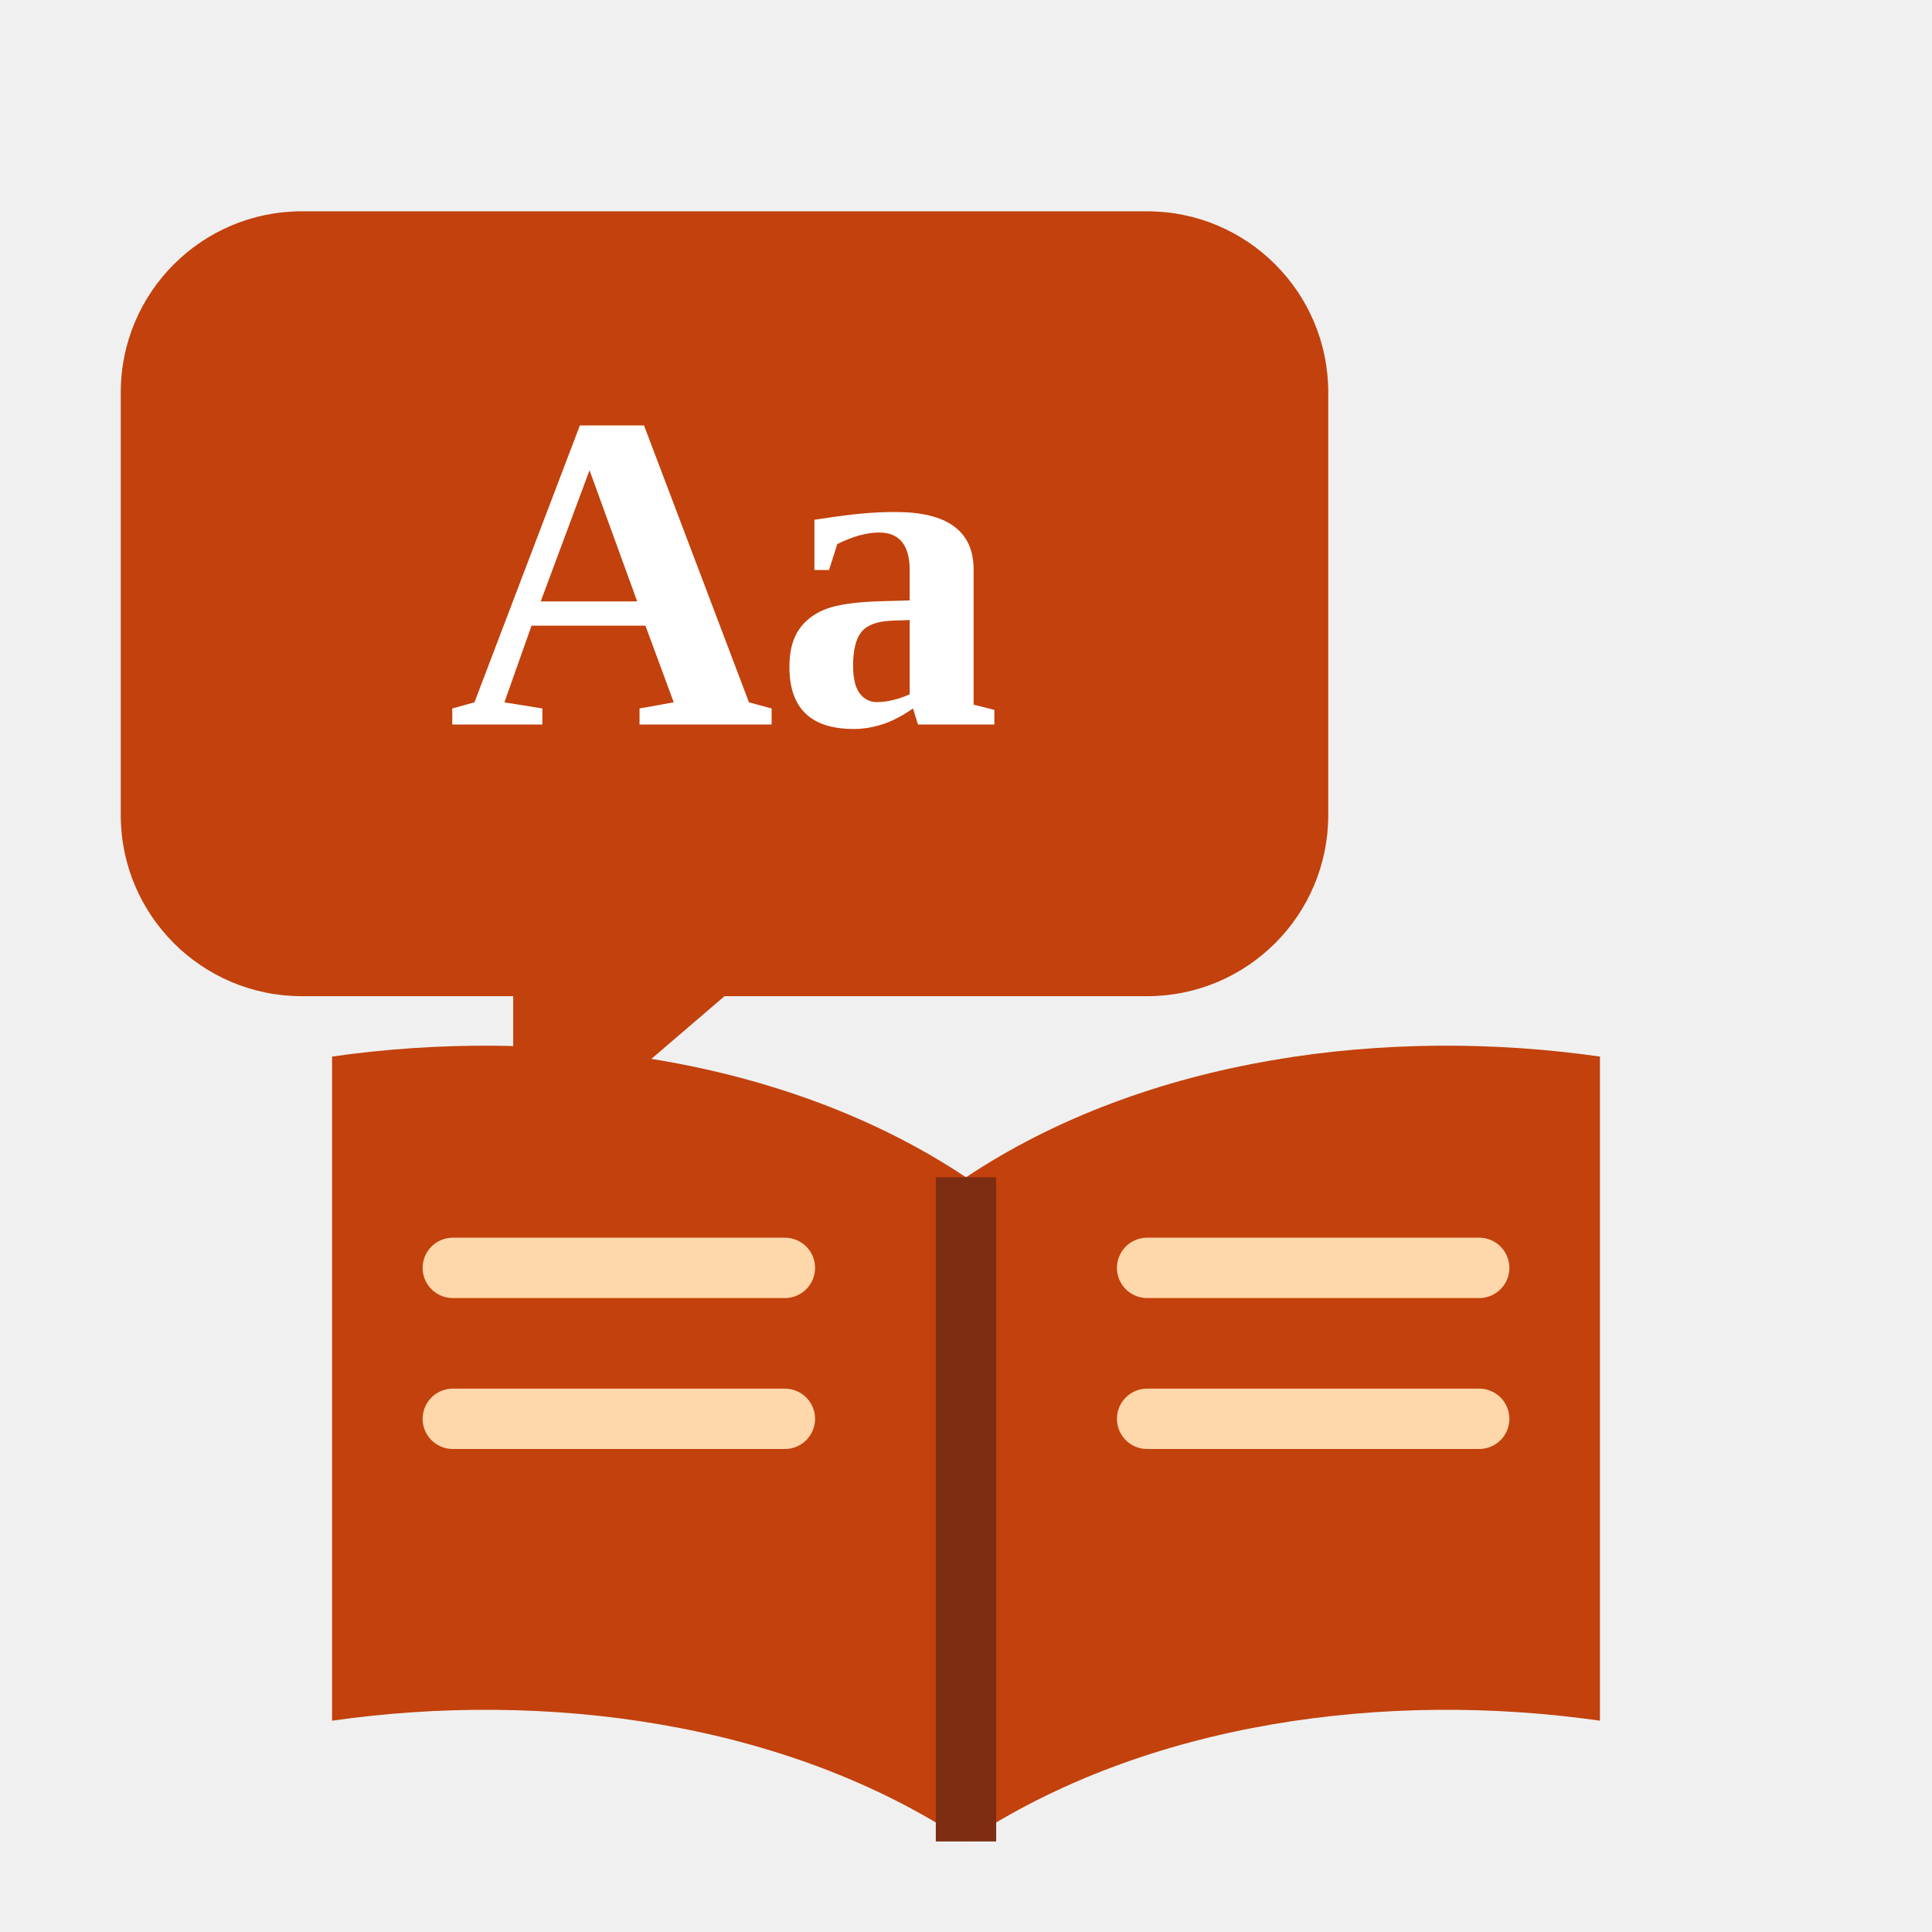
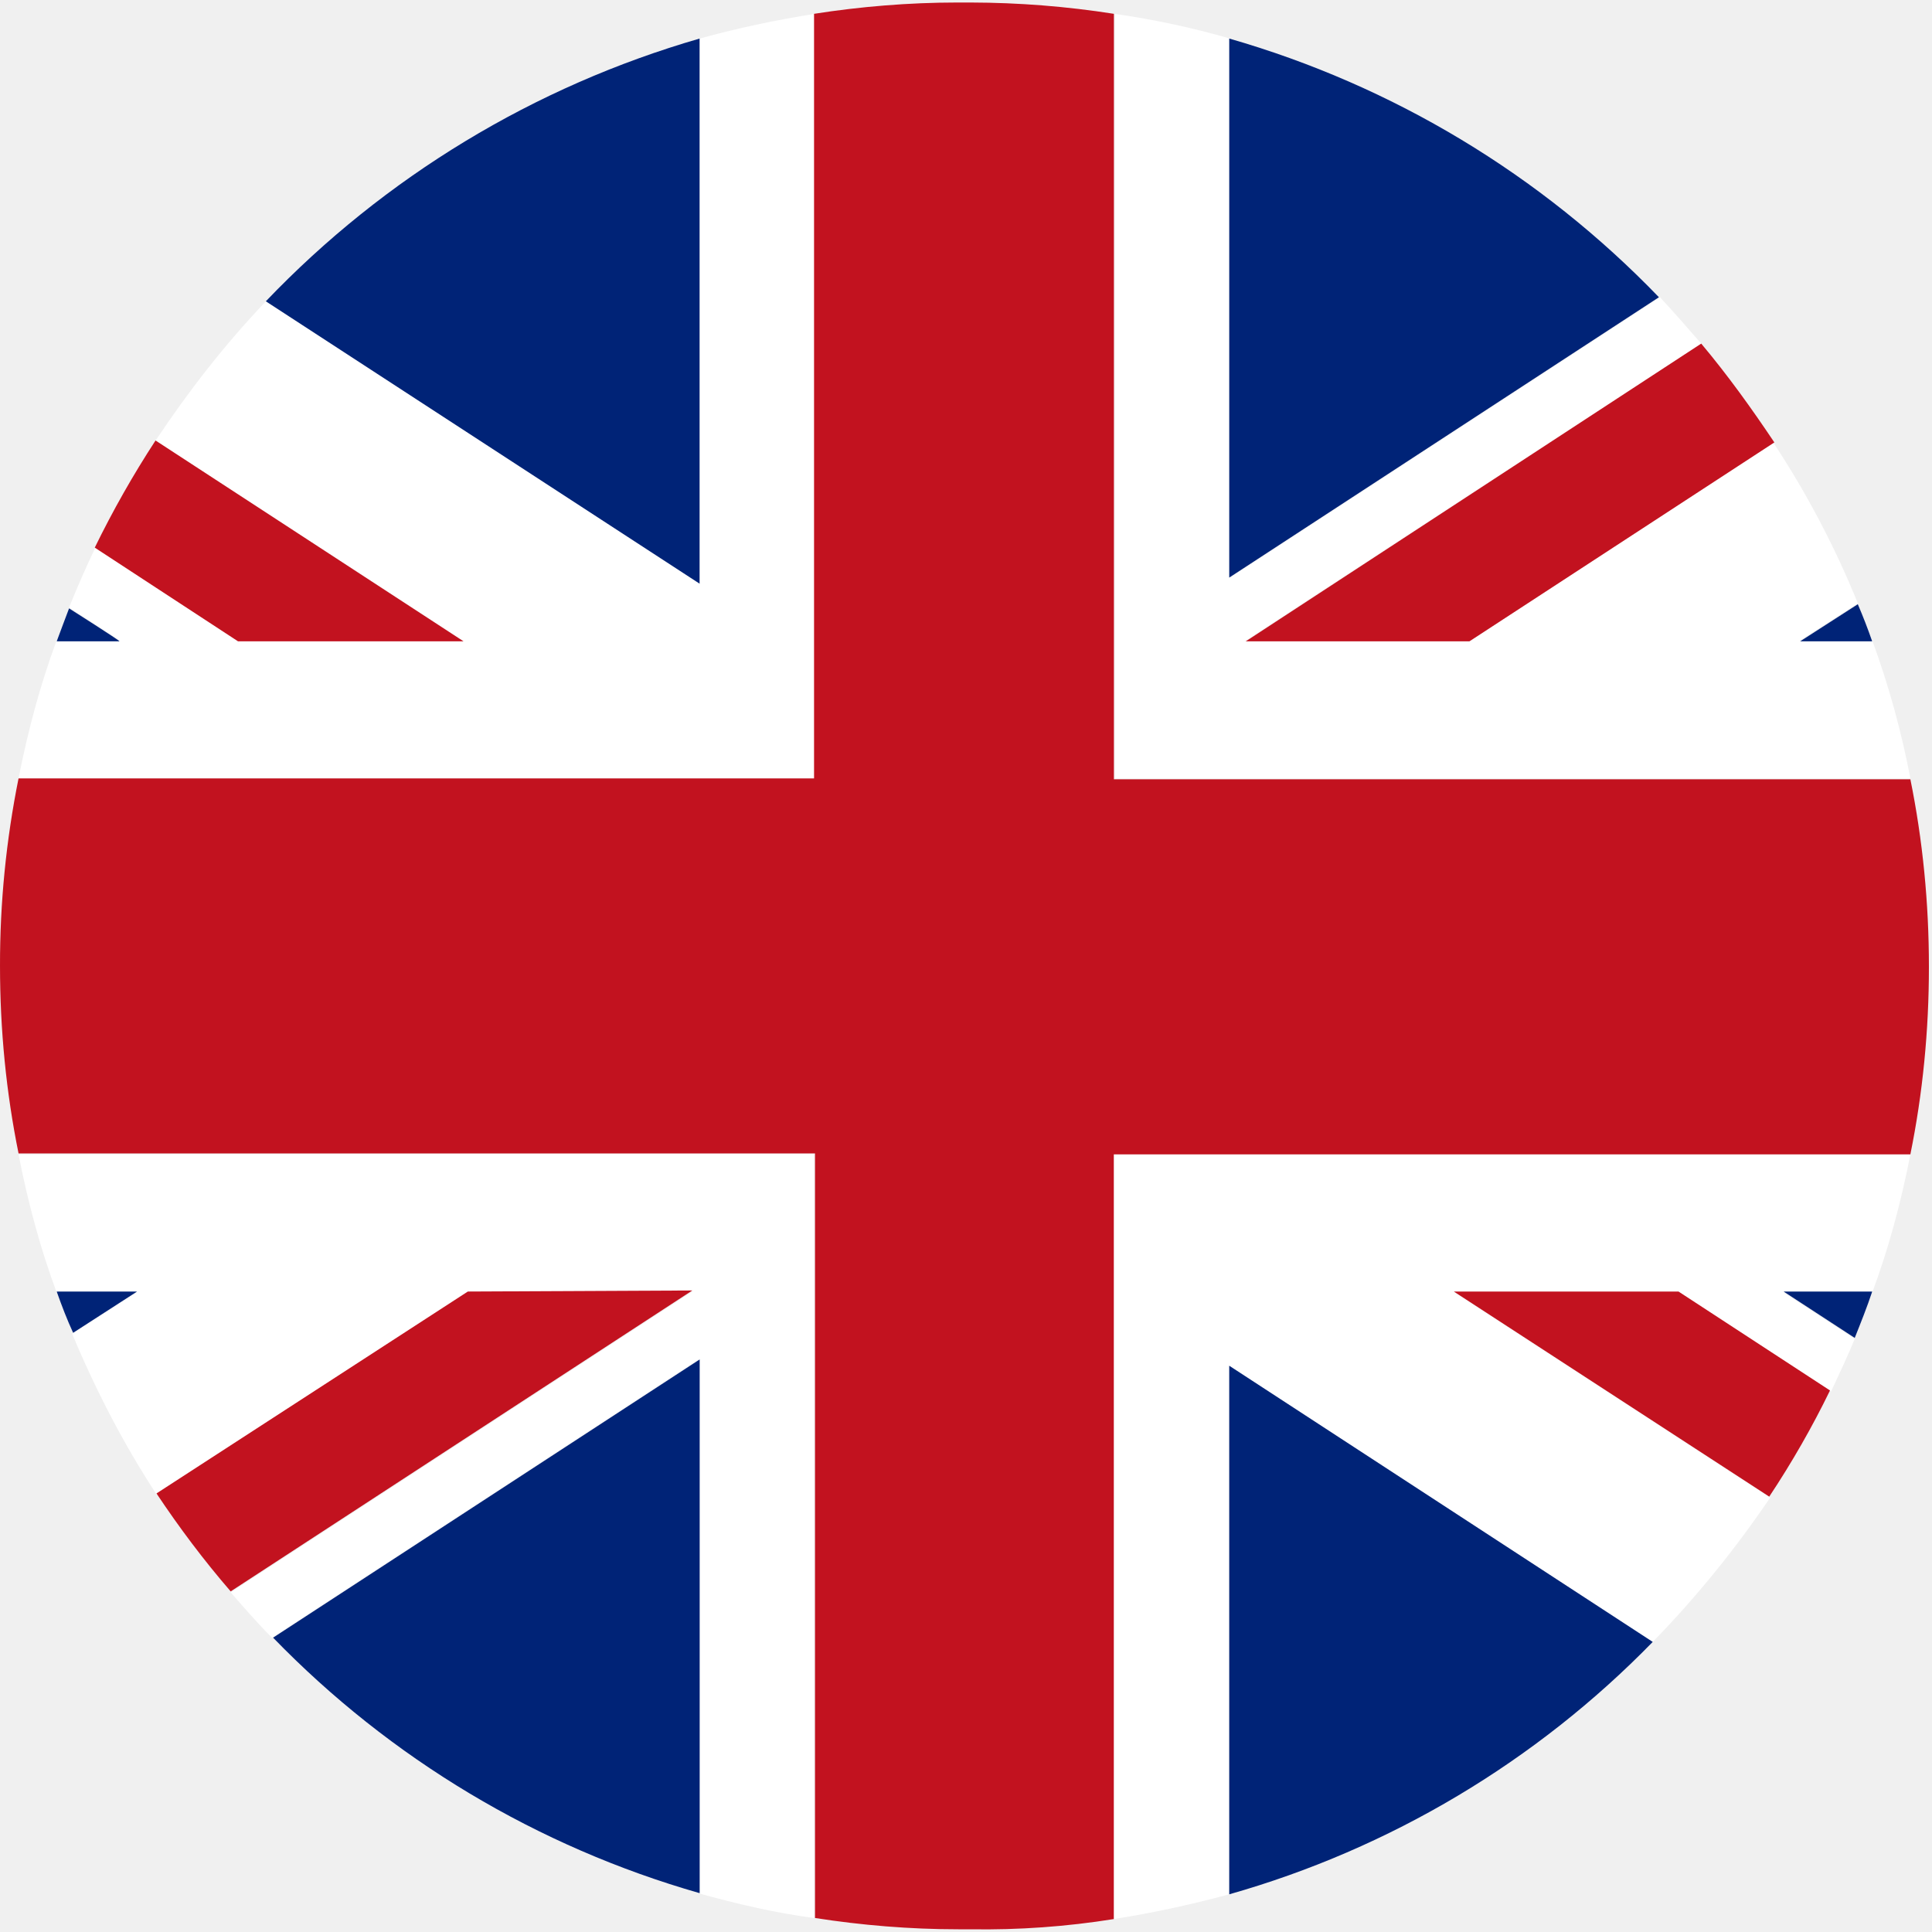
- <svg xmlns="http://www.w3.org/2000/svg" viewBox="0 0 128 128">
-   <path d="M20 14 h56 a12 12 0 0 1 12 12 v28 a12 12 0 0 1 -12 12 H48 l-14 12 v-12 h-14 a12 12 0 0 1 -12 -12 V26 a12 12 0 0 1 12 -12 Z" fill="#C2410C" />
-   <text x="48" y="48" font-family="Georgia, 'Times New Roman', serif" font-size="30" font-weight="700" fill="#fff" text-anchor="middle">Aa</text>
-   <path d="M64 78 C52 70 36 68 22 70 V114 C36 112 52 114 64 122 C76 114 92 112 106 114 V70 C92 68 76 70 64 78 Z" fill="#C2410C" />
-   <path d="M64 78 V122" stroke="#7C2D12" stroke-width="4" />
-   <path d="M30 84 h22 M30 94 h22 M76 84 h22 M76 94 h22" stroke="#FED7AA" stroke-width="4" stroke-linecap="round" />
+ <svg xmlns="http://www.w3.org/2000/svg" t="1791510557183" class="icon" viewBox="0 0 1024 1024" version="1.1" p-id="5559" width="200" height="200">
+   <path d="M1012.533 412.57a467.098 467.098 0 0 0-20.224-73.216h-38.195l30.566-19.61a486.912 486.912 0 0 0-44.8-85.197l-161.075 105.37H659.714l241.97-157.799c-7.116-8.192-14.233-16.384-21.862-24.576L652.085 306.074V20.48A450.253 450.253 0 0 0 590.9 7.373V412.62h421.632zM431.976 7.322c-20.736 3.276-41.472 7.68-61.133 13.107V309.35l-229.94-149.606c-21.861 22.938-40.96 47.514-58.418 73.728l162.713 105.984H126.722l-75.93-49.766a575.488 575.488 0 0 0-14.182 32.256l26.726 17.408h-33.28C21.3 362.906 14.747 387.482 9.832 412.57h422.144V7.322z m158.413 1009.817c20.736-3.277 40.96-7.68 61.133-13.107V723.866l224.46 146.38c22.938-23.5 43.725-49.152 62.26-76.492L771.125 685.107h119.09l80.283 52.429c4.352-9.318 8.704-18.586 12.544-27.853l-37.684-24.576h46.95c8.756-23.5 15.31-48.077 20.225-73.216H590.389v405.248zM9.832 611.891c4.915 25.14 11.469 49.715 20.224 73.216H72.09l-33.843 21.811c12.544 30.055 27.29 58.47 44.749 85.197l164.966-107.571h119.04L122.318 844.032c7.117 8.192 14.234 16.384 21.863 24.013L370.28 720.589v282.88c19.66 5.478 40.448 10.393 61.184 13.107V611.379l-421.632 0.512z" fill="#FFFFFF" p-id="5560" />
+   <path d="M983.042 709.12c3.276-8.192 6.553-16.384 9.267-24.576h-46.95l37.683 24.576z m-331.52 294.912a506.624 506.624 0 0 0 224.46-133.786l-224.46-146.38v280.166z m340.787-664.064a288.051 288.051 0 0 0-7.63-19.712l-30.565 19.66h38.195zM144.744 867.994a510.157 510.157 0 0 0 226.1 135.424v-282.88l-226.1 147.456z m226.1-847.565a515.994 515.994 0 0 0-229.94 139.264L370.792 309.35V20.43z m508.415 137.113A512.614 512.614 0 0 0 651.522 20.43v285.696l227.737-148.583zM36.61 322.458c-2.201 5.99-4.403 11.468-6.553 17.459h33.28c0-0.512-26.726-17.46-26.726-17.46z m-6.553 362.086c2.714 7.68 5.427 14.746 8.704 21.862l33.894-21.862H30.056z" fill="#002377" p-id="5561" />
+   <path d="M590.338 1017.14v-405.3h422.195c6.553-32.256 9.83-65.536 9.83-99.38 0-33.894-3.277-67.174-9.83-99.43H590.389V7.322a496.589 496.589 0 0 0-75.93-5.99h-7.117c-25.65 0-51.302 2.15-75.878 5.99V412.57H9.832a498.893 498.893 0 0 0-9.83 99.379c0 33.843 3.276 67.174 9.83 99.379h422.144v405.248c24.576 3.84 50.278 5.99 75.93 5.99h6.553a436.224 436.224 0 0 0 75.93-5.427" fill="#C2121F" p-id="5562" />
+   <path d="M247.963 684.544L82.946 791.552c12.032 18.074 25.139 35.533 39.321 51.917L366.952 683.98l-119.04 0.563z m-2.201-344.576L82.434 233.472a525.824 525.824 0 0 0-32.205 56.78l75.93 49.665h119.603z m532.992 0l161.69-105.472c-12.033-17.971-24.577-35.482-38.76-52.378L660.278 339.917h118.528z m-8.192 344.576L937.73 793.242c11.98-18.023 22.937-37.172 32.204-56.27l-80.281-52.428h-119.04z" fill="#C2121F" p-id="5563" />
</svg>
